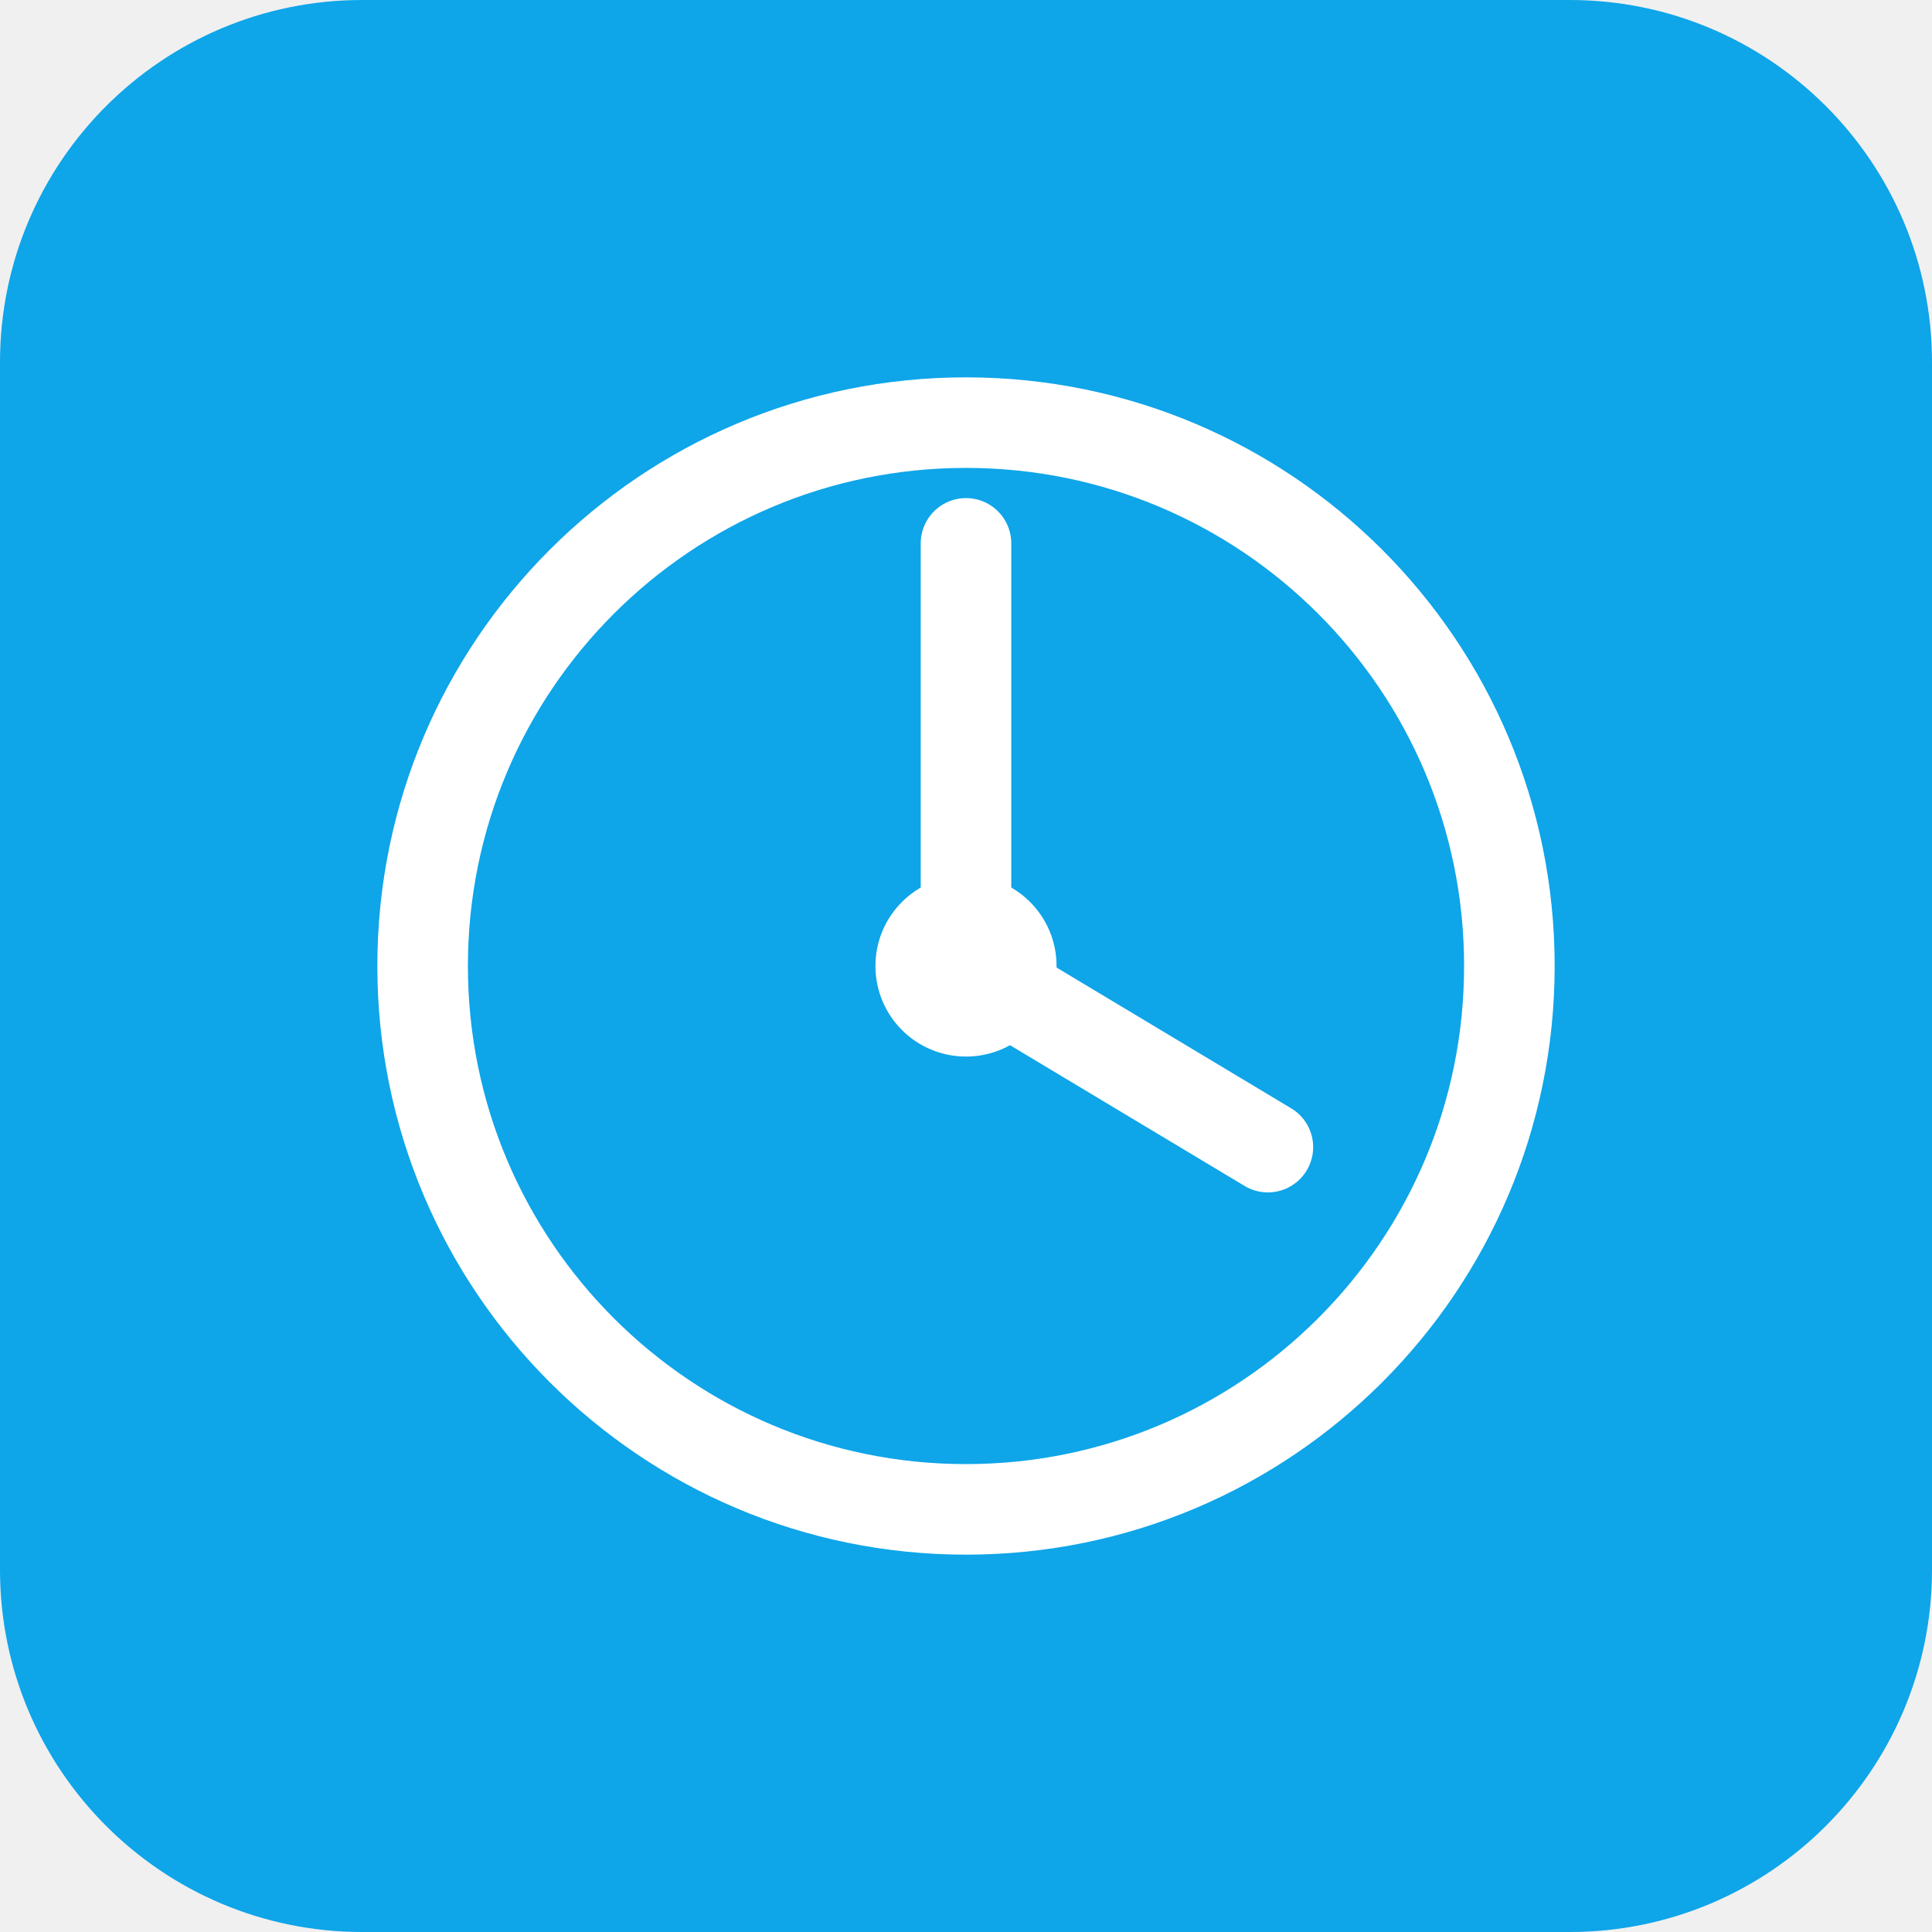
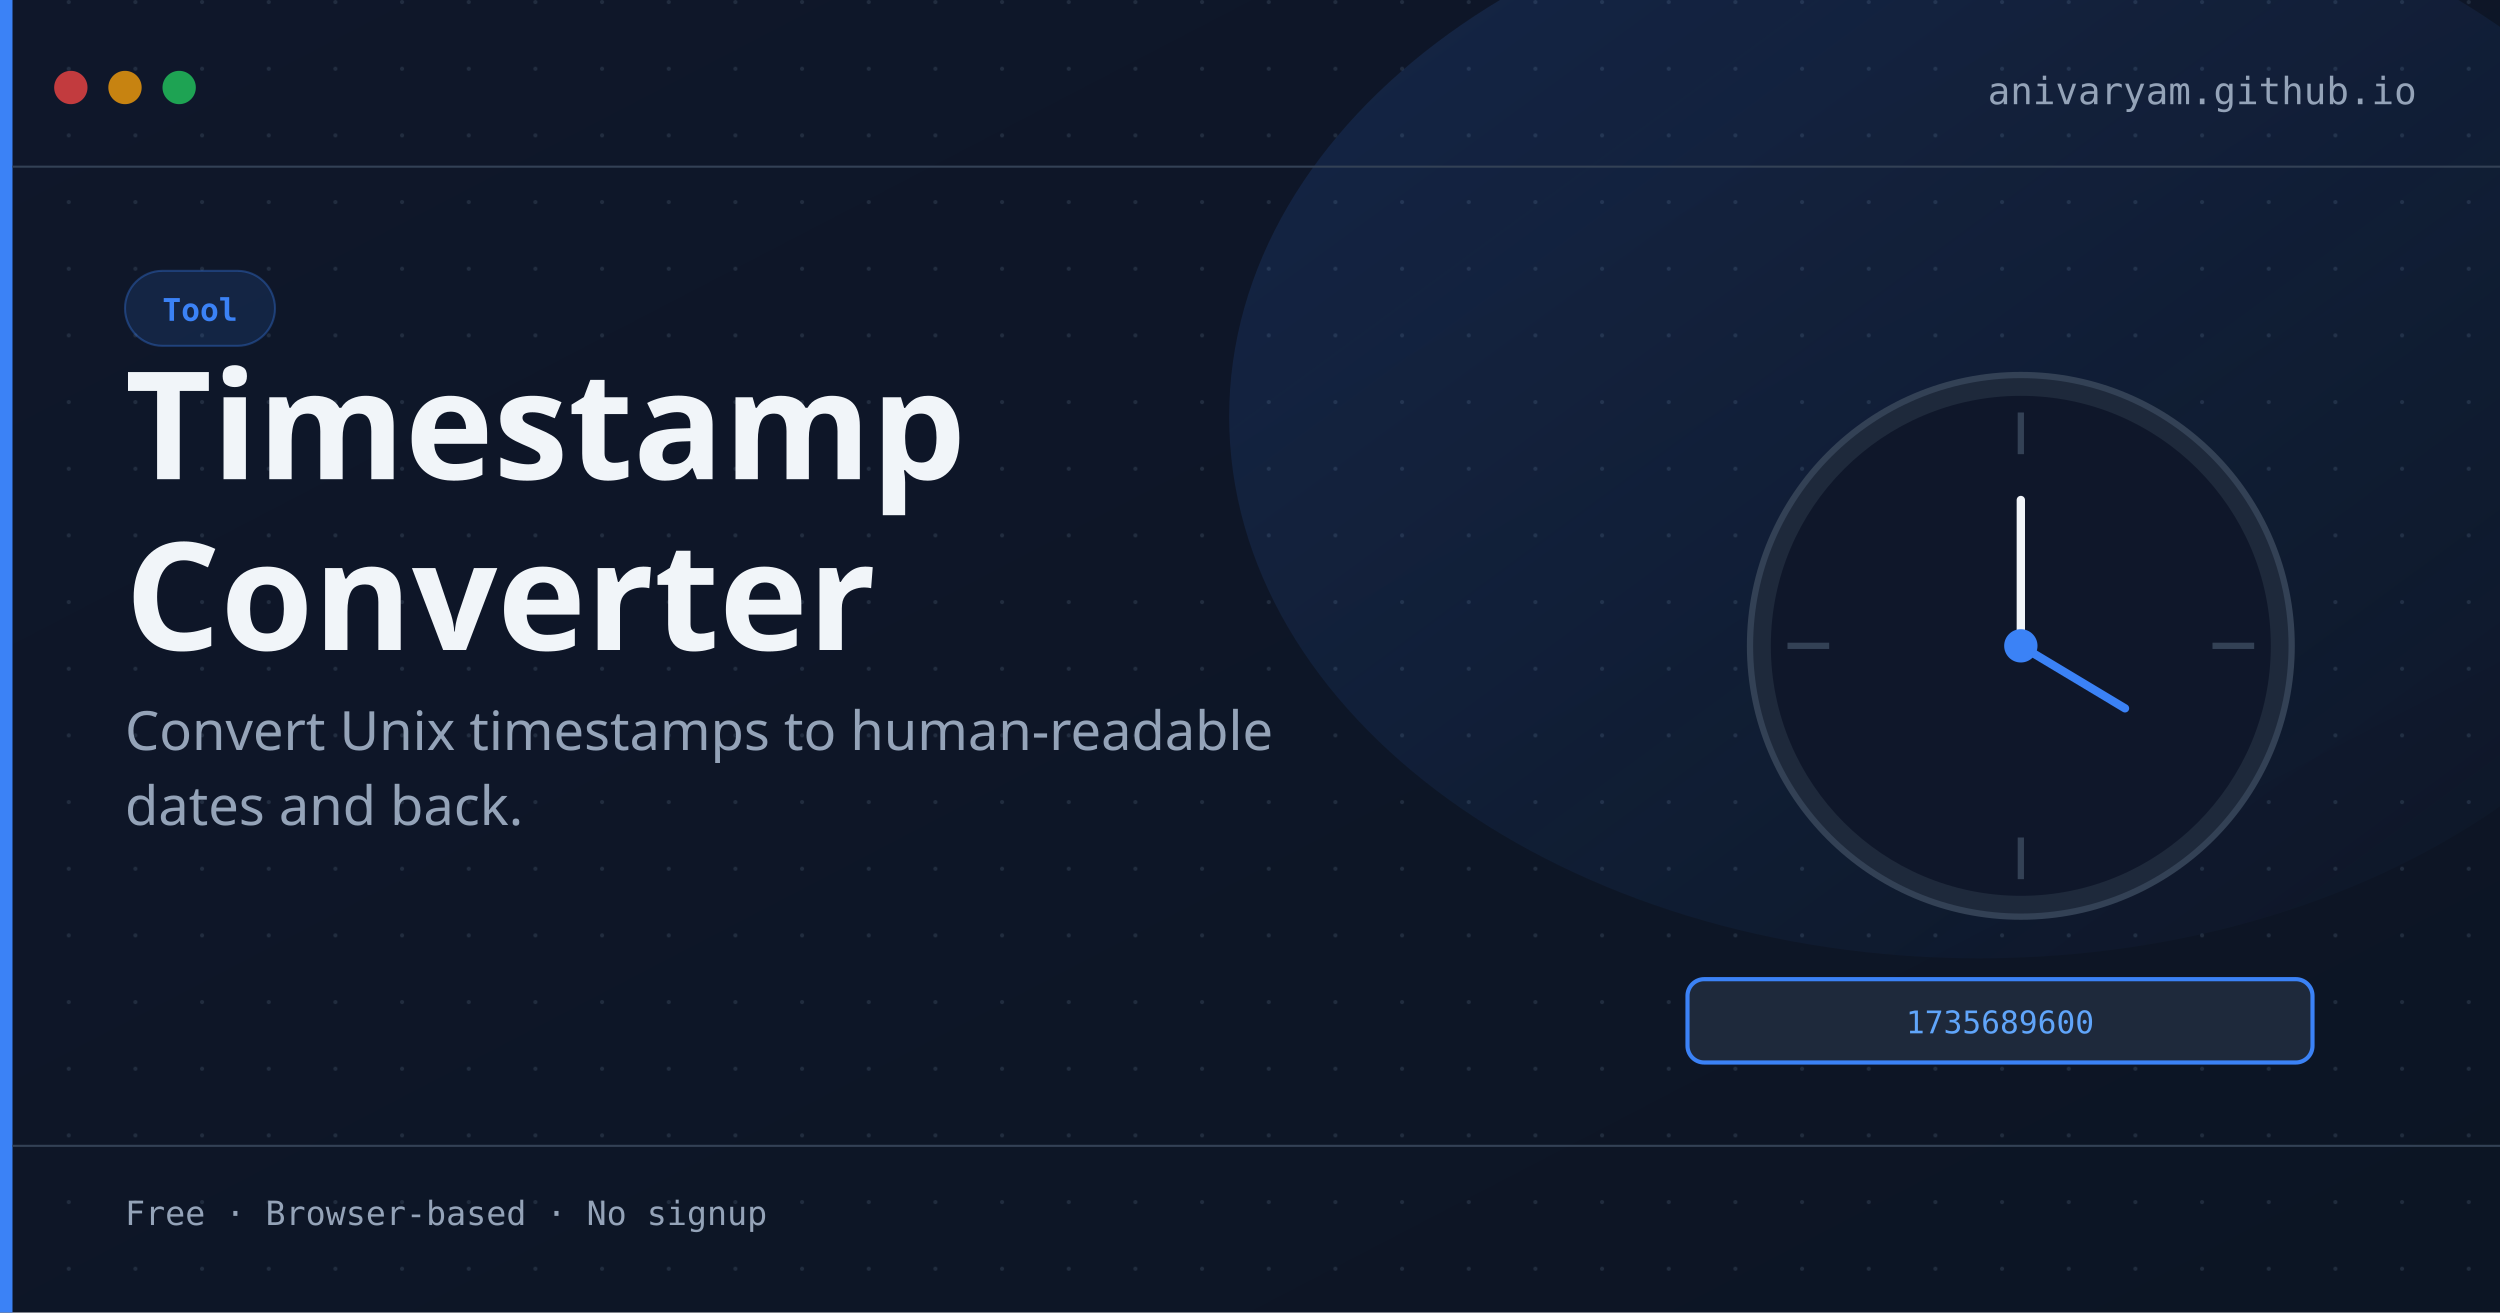
- <svg xmlns="http://www.w3.org/2000/svg" viewBox="0 0 64 64" fill="none">
-   <rect width="64" height="64" rx="12" fill="#0ea5e9" />
-   <circle cx="32" cy="32" r="18" fill="none" stroke="white" stroke-width="3" />
-   <path d="M32 18 L32 32 L42 38" stroke="white" stroke-width="3" fill="none" stroke-linecap="round" />
-   <circle cx="32" cy="32" r="3" fill="white" />
+ <svg xmlns="http://www.w3.org/2000/svg" viewBox="0 0 1200 630" width="1200" height="630">
+   <defs>
+     <linearGradient id="bg" x1="0%" y1="0%" x2="100%" y2="100%">
+       <stop offset="0%" stop-color="#0f172a" />
+       <stop offset="100%" stop-color="#0c1524" />
+     </linearGradient>
+     <linearGradient id="glow" x1="0%" y1="0%" x2="100%" y2="100%">
+       <stop offset="0%" stop-color="#3b82f6" stop-opacity="0.15" />
+       <stop offset="100%" stop-color="#3b82f6" stop-opacity="0" />
+     </linearGradient>
+     <pattern id="dots" x="0" y="0" width="32" height="32" patternUnits="userSpaceOnUse">
+       <circle cx="1" cy="1" r="1" fill="#334155" opacity="0.5" />
+     </pattern>
+   </defs>
+   <rect width="1200" height="630" fill="url(#bg)" />
+   <rect width="1200" height="630" fill="url(#dots)" />
+   <ellipse cx="950" cy="200" rx="360" ry="260" fill="url(#glow)" />
+   <rect x="0" y="0" width="6" height="630" fill="#3b82f6" />
+   <line x1="6" y1="80" x2="1200" y2="80" stroke="#334155" stroke-width="1" />
+   <circle cx="34" cy="42" r="8" fill="#ef4444" opacity="0.8" />
+   <circle cx="60" cy="42" r="8" fill="#f59e0b" opacity="0.8" />
+   <circle cx="86" cy="42" r="8" fill="#22c55e" opacity="0.8" />
+   <text x="1160" y="50" font-family="monospace" font-size="18" fill="#94a3b8" text-anchor="end">anivaryam.github.io</text>
+   <rect x="60" y="130" width="72" height="36" rx="18" fill="#3b82f622" stroke="#3b82f655" stroke-width="1" />
+   <text x="96" y="154" font-family="monospace" font-size="15" font-weight="600" fill="#3b82f6" text-anchor="middle">Tool</text>
+   <text x="60" y="230" font-family="system-ui,sans-serif" font-size="72" font-weight="bold" fill="#f1f5f9">Timestamp</text>
+   <text x="60" y="312" font-family="system-ui,sans-serif" font-size="72" font-weight="bold" fill="#f1f5f9">Converter</text>
+   <text x="60" y="360" font-family="system-ui,sans-serif" font-size="26" font-weight="normal" fill="#94a3b8">Convert Unix timestamps to human-readable</text>
+   <text x="60" y="396" font-family="system-ui,sans-serif" font-size="26" font-weight="normal" fill="#94a3b8">dates and back.</text>
+   <line x1="6" y1="550" x2="1200" y2="550" stroke="#334155" stroke-width="1" />
+   <text x="60" y="588" font-family="monospace" font-size="16" fill="#94a3b8">Free · Browser-based · No signup</text>
+   <g transform="translate(780, 140)">
+     <circle cx="190" cy="170" r="130" fill="#1e293b" stroke="#334155" stroke-width="3" />
+     <circle cx="190" cy="170" r="120" fill="#0f172a" />
+     <line x1="190" y1="58" x2="190" y2="78" stroke="#334155" stroke-width="3" />
+     <line x1="190" y1="262" x2="190" y2="282" stroke="#334155" stroke-width="3" />
+     <line x1="78" y1="170" x2="98" y2="170" stroke="#334155" stroke-width="3" />
+     <line x1="282" y1="170" x2="302" y2="170" stroke="#334155" stroke-width="3" />
+     <line x1="190" y1="170" x2="190" y2="100" stroke="#f1f5f9" stroke-width="4" stroke-linecap="round" />
+     <line x1="190" y1="170" x2="240" y2="200" stroke="#3b82f6" stroke-width="4" stroke-linecap="round" />
+     <circle cx="190" cy="170" r="8" fill="#3b82f6" />
+     <rect x="30" y="330" width="300" height="40" rx="8" fill="#1e293b" stroke="#3b82f6" stroke-width="2" />
+     <text x="180" y="356" font-family="monospace" font-size="15" fill="#60a5fa" text-anchor="middle">1735689600</text>
+   </g>
</svg>
